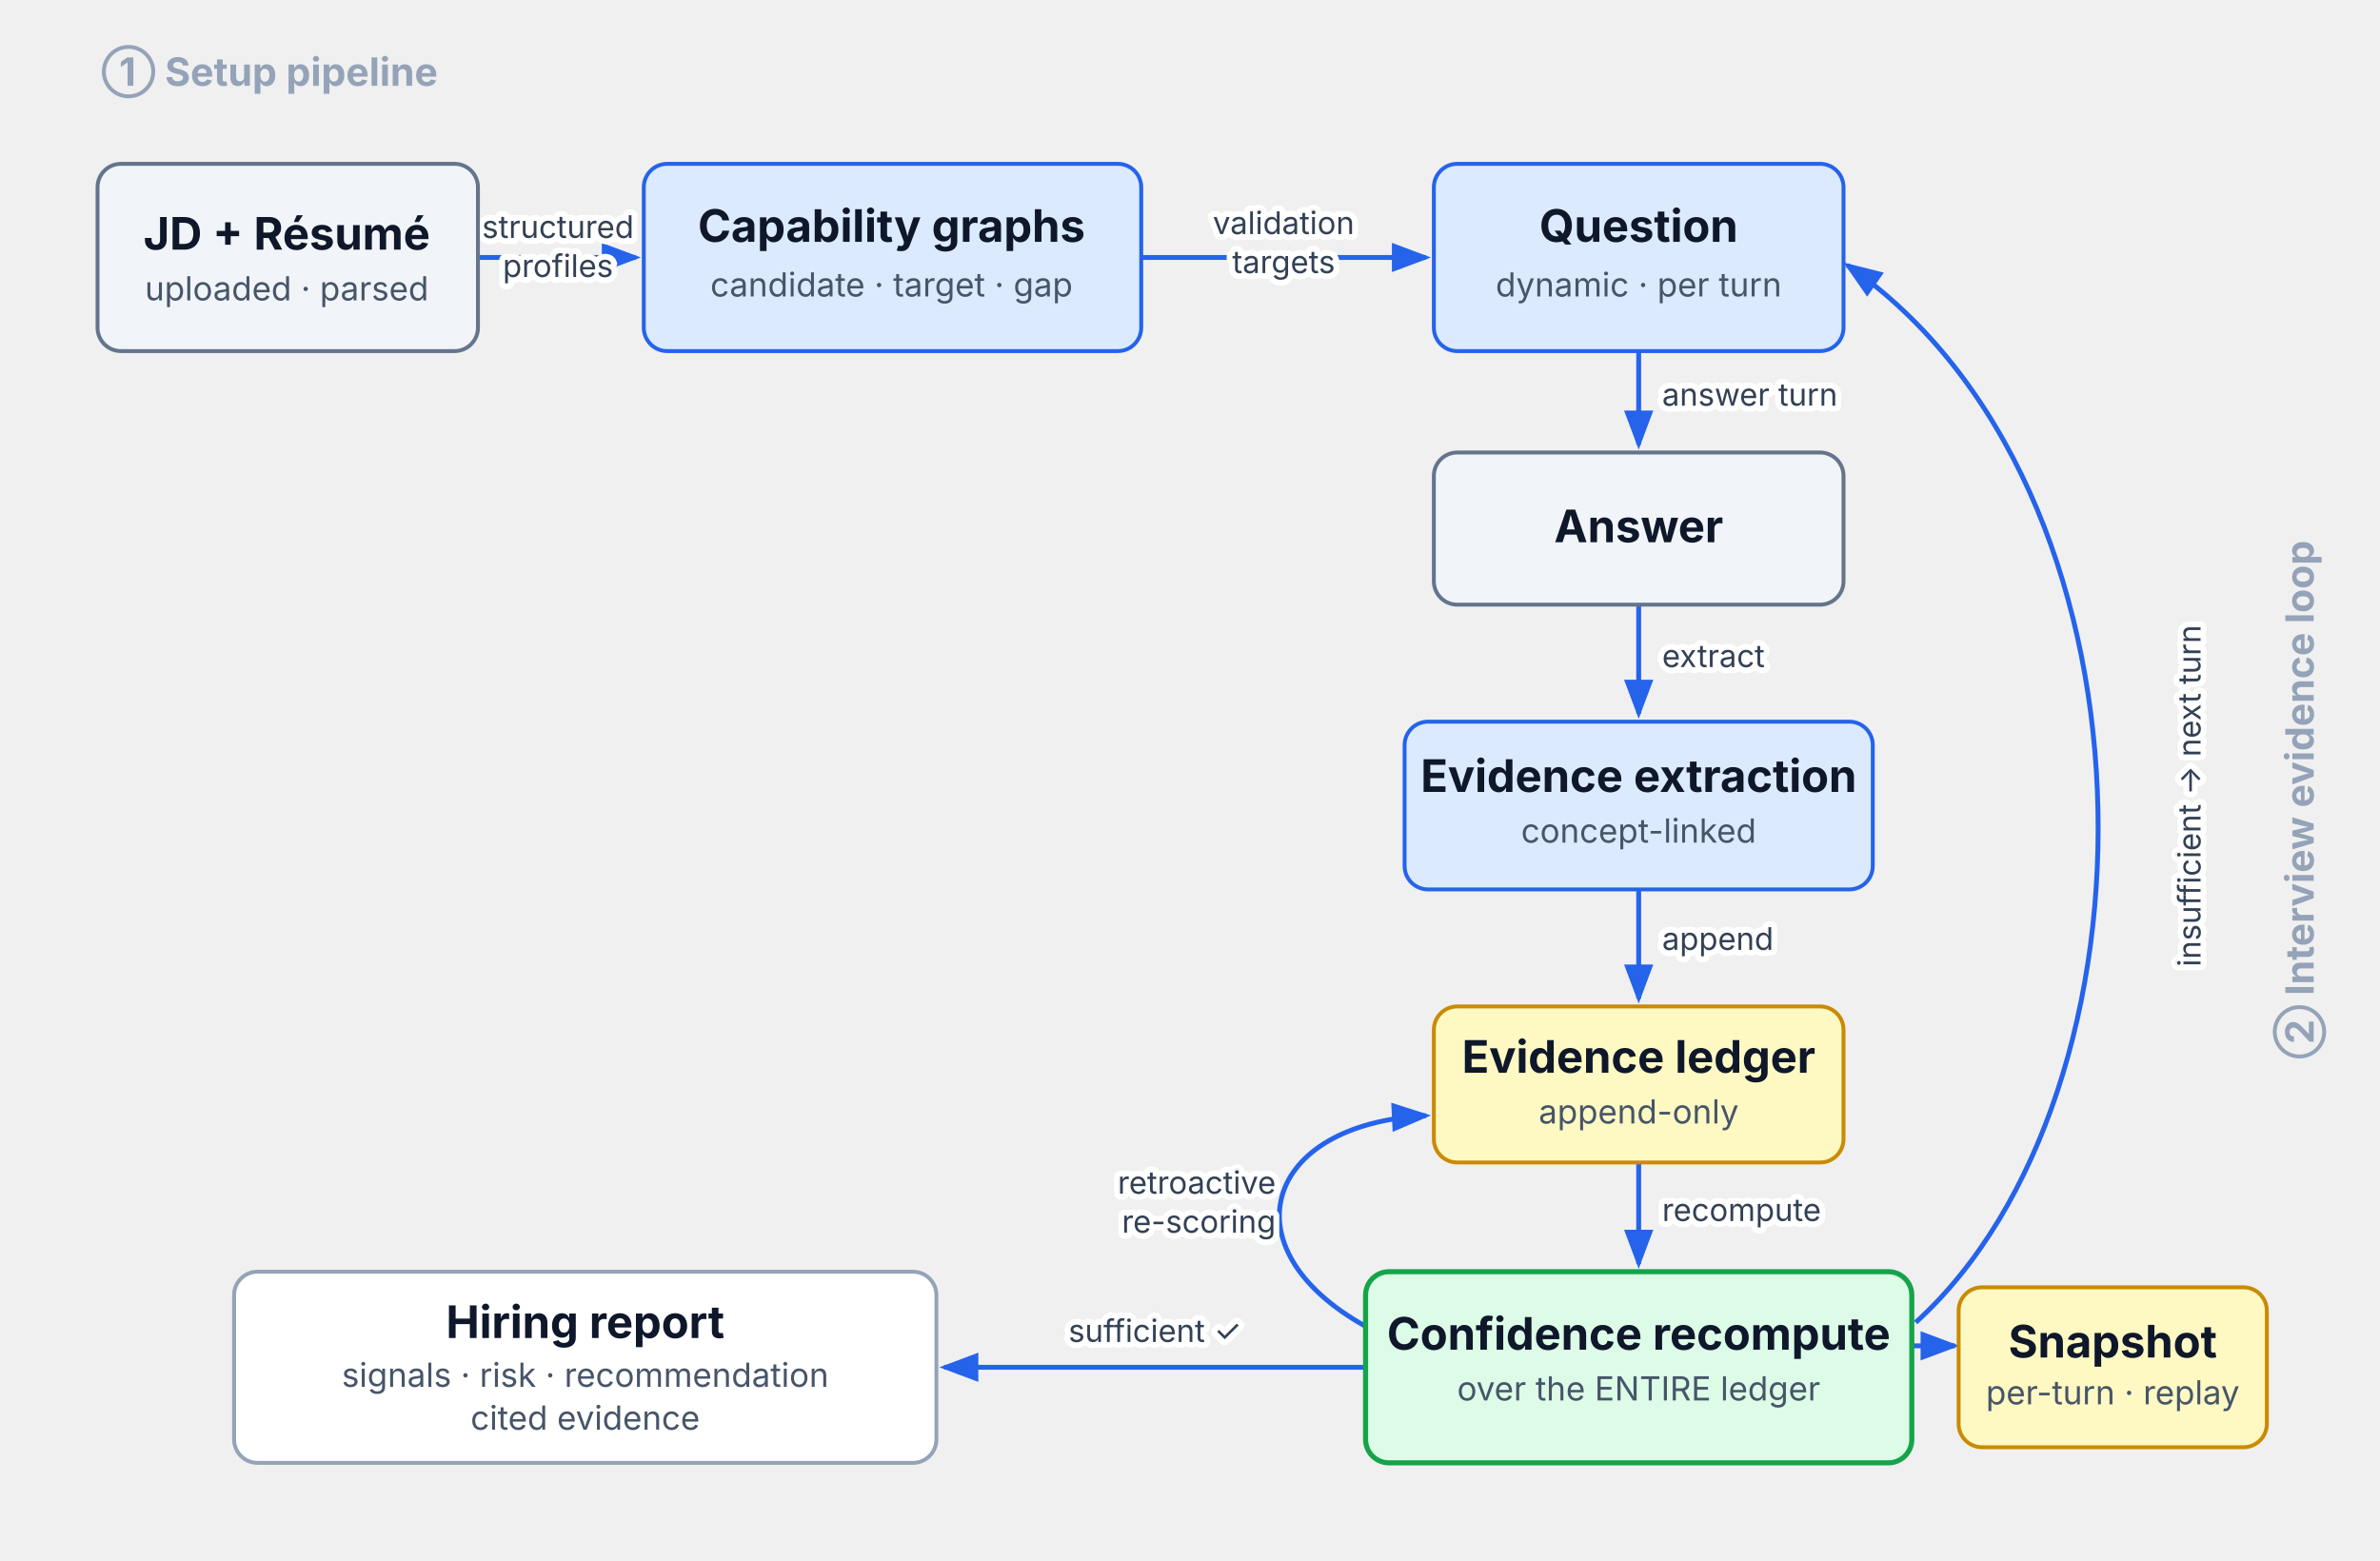
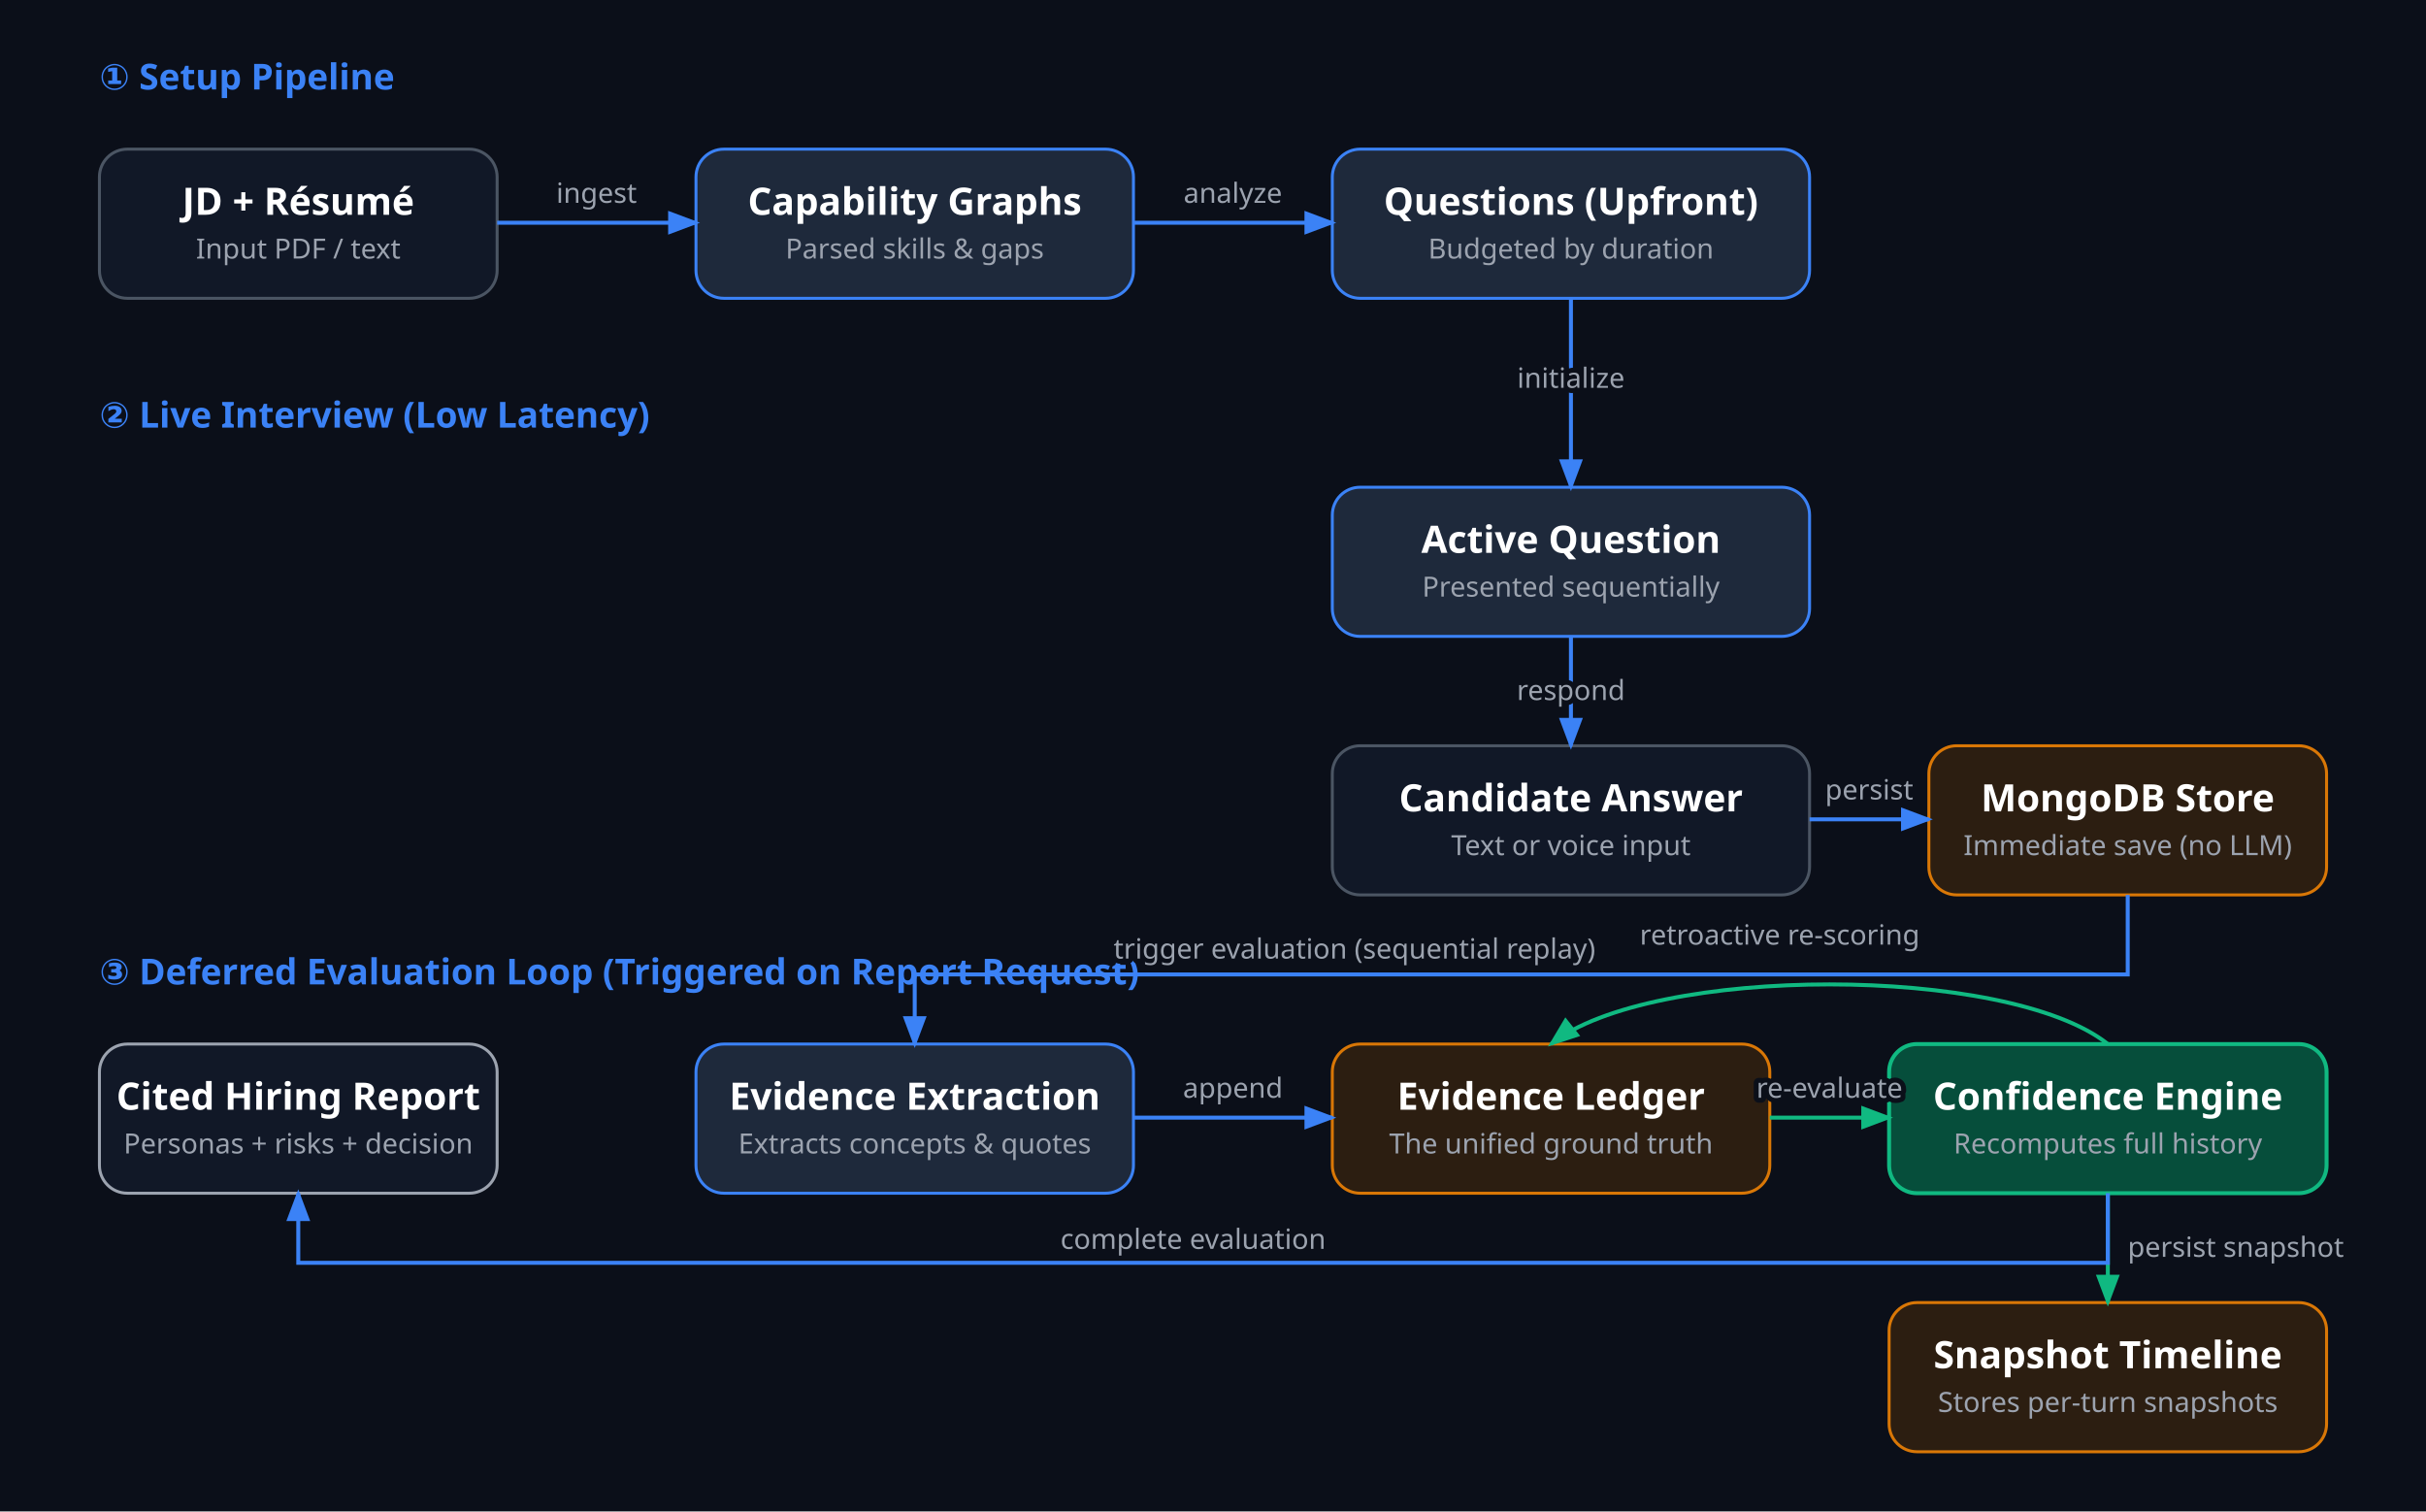
- <svg xmlns="http://www.w3.org/2000/svg" width="1220" height="800" viewBox="0 0 1220 800" font-family="Inter, 'Segoe UI', sans-serif">
+ <svg xmlns="http://www.w3.org/2000/svg" width="1220" height="760" viewBox="0 0 1220 760" font-family="Outfit, 'Segoe UI', sans-serif">
  <defs>
    <marker id="arrow" markerWidth="9" markerHeight="9" refX="7" refY="3" orient="auto" markerUnits="strokeWidth">
-       <path d="M0,0 L8,3 L0,6 Z" fill="#2563eb" />
+       <path d="M0,0 L8,3 L0,6 Z" fill="#3b82f6" />
+     </marker>
+     <marker id="arrow-green" markerWidth="9" markerHeight="9" refX="7" refY="3" orient="auto" markerUnits="strokeWidth">
+       <path d="M0,0 L8,3 L0,6 Z" fill="#10b981" />
    </marker>
    <style>
-       .box   { stroke-width: 2px; rx: 12; }
-       .input { fill:#f1f5f9; stroke:#64748b; }
-       .svc   { fill:#dbeafe; stroke:#2563eb; }
-       .store { fill:#fef9c3; stroke:#ca8a04; }
-       .core  { fill:#dcfce7; stroke:#16a34a; stroke-width:2.6px; }
-       .out   { fill:#ffffff; stroke:#94a3b8; }
-       .title { font-size:23px; font-weight:700; fill:#0f172a; }
-       .sub   { font-size:17px; fill:#475569; }
-       .edge  { stroke:#2563eb; stroke-width:2.5px; fill:none; }
-       .lbl   { font-size:16px; fill:#334155; paint-order:stroke; stroke:#ffffff; stroke-width:6px; stroke-linejoin:round; }
-       .phase { font-size:20px; font-weight:700; fill:#94a3b8; }
+       .bg    { fill: #0b0f19; }
+       .box   { stroke-width: 1.5px; rx: 14; }
+       .input { fill: #111827; stroke: #4b5563; }
+       .svc   { fill: #1e293b; stroke: #3b82f6; }
+       .store { fill: #2c1e11; stroke: #d97706; }
+       .core  { fill: #064e3b; stroke: #10b981; stroke-width: 2px; }
+       .out   { fill: #111827; stroke: #9ca3af; }
+       .title { font-size: 19px; font-weight: 700; fill: #ffffff; }
+       .sub   { font-size: 14px; fill: #9ca3af; }
+       .edge  { stroke: #3b82f6; stroke-width: 2px; fill: none; }
+       .edge-green { stroke: #10b981; stroke-width: 2px; fill: none; }
+       .lbl   { font-size: 14px; font-weight: 500; fill: #9ca3af; paint-order: stroke; stroke: #0b0f19; stroke-width: 5px; stroke-linejoin: round; }
+       .phase { font-size: 18px; font-weight: 700; fill: #3b82f6; }
    </style>
  </defs>
-   <text class="phase" x="52" y="44">① Setup pipeline</text>
-   <text class="phase" x="1186" y="410" text-anchor="middle" transform="rotate(-90 1186 410)">② Interview evidence loop</text>
-   <path class="edge" d="M245,132 L326,132" marker-end="url(#arrow)" />
-   <path class="edge" d="M585,132 L731,132" marker-end="url(#arrow)" />
-   <path class="edge" d="M840,180 L840,228" marker-end="url(#arrow)" />
-   <path class="edge" d="M840,310 L840,366" marker-end="url(#arrow)" />
-   <path class="edge" d="M840,456 L840,512" marker-end="url(#arrow)" />
-   <path class="edge" d="M840,596 L840,648" marker-end="url(#arrow)" />
-   <path class="edge" d="M700,701 L484,701" marker-end="url(#arrow)" />
-   <path class="edge" d="M980,690 L1002,690" marker-end="url(#arrow)" />
-   <path class="edge" d="M700,680 C628,640 648,576 731,572" marker-end="url(#arrow)" />
-   <path class="edge" d="M982,678 C1112,560 1112,250 947,136" marker-end="url(#arrow)" />
-   <text class="lbl" x="286" y="122" text-anchor="middle">structured</text>
-   <text class="lbl" x="286" y="142" text-anchor="middle">profiles</text>
-   <text class="lbl" x="658" y="120" text-anchor="middle">validation</text>
-   <text class="lbl" x="658" y="140" text-anchor="middle">targets</text>
-   <text class="lbl" x="852" y="208" text-anchor="start">answer turn</text>
-   <text class="lbl" x="852" y="342" text-anchor="start">extract</text>
-   <text class="lbl" x="852" y="487" text-anchor="start">append</text>
-   <text class="lbl" x="852" y="626" text-anchor="start">recompute</text>
-   <text class="lbl" x="592" y="688" text-anchor="middle">sufficient ✓</text>
-   <text class="lbl" x="654" y="612" text-anchor="end">retroactive</text>
-   <text class="lbl" x="654" y="632" text-anchor="end">re-scoring</text>
-   <text class="lbl" x="1128" y="408" text-anchor="middle" transform="rotate(-90 1128 408)">insufficient → next turn</text>
-   <rect class="box input" x="50" y="84" width="195" height="96" rx="12" />
-   <text class="title" x="147" y="128" text-anchor="middle">JD + Résumé</text>
-   <text class="sub" x="147" y="154" text-anchor="middle">uploaded · parsed</text>
-   <rect class="box svc" x="330" y="84" width="255" height="96" rx="12" />
-   <text class="title" x="457" y="124" text-anchor="middle">Capability graphs</text>
-   <text class="sub" x="457" y="152" text-anchor="middle">candidate · target · gap</text>
-   <rect class="box svc" x="735" y="84" width="210" height="96" rx="12" />
-   <text class="title" x="840" y="124" text-anchor="middle">Question</text>
-   <text class="sub" x="840" y="152" text-anchor="middle">dynamic · per turn</text>
-   <rect class="box input" x="735" y="232" width="210" height="78" rx="12" />
-   <text class="title" x="840" y="278" text-anchor="middle">Answer</text>
-   <rect class="box svc" x="720" y="370" width="240" height="86" rx="12" />
-   <text class="title" x="840" y="406" text-anchor="middle">Evidence extraction</text>
-   <text class="sub" x="840" y="432" text-anchor="middle">concept-linked</text>
-   <rect class="box store" x="735" y="516" width="210" height="80" rx="12" />
-   <text class="title" x="840" y="550" text-anchor="middle">Evidence ledger</text>
-   <text class="sub" x="840" y="576" text-anchor="middle">append-only</text>
-   <rect class="box core" x="700" y="652" width="280" height="98" rx="12" />
-   <text class="title" x="840" y="692" text-anchor="middle">Confidence recompute</text>
-   <text class="sub" x="840" y="718" text-anchor="middle">over the ENTIRE ledger</text>
-   <rect class="box store" x="1004" y="660" width="158" height="82" rx="12" />
-   <text class="title" x="1083" y="696" text-anchor="middle" font-size="20">Snapshot</text>
-   <text class="sub" x="1083" y="720" text-anchor="middle" font-size="16">per-turn · replay</text>
-   <rect class="box out" x="120" y="652" width="360" height="98" rx="12" />
-   <text class="title" x="300" y="686" text-anchor="middle">Hiring report</text>
-   <text class="sub" x="300" y="711" text-anchor="middle">signals · risk · recommendation</text>
-   <text class="sub" x="300" y="733" text-anchor="middle" font-size="16">cited evidence</text>
+   <rect width="100%" height="100%" class="bg" />
+   <text class="phase" x="50" y="45">① Setup Pipeline</text>
+   <text class="phase" x="50" y="215">② Live Interview (Low Latency)</text>
+   <text class="phase" x="50" y="495">③ Deferred Evaluation Loop (Triggered on Report Request)</text>
+   <rect class="box input" x="50" y="75" width="200" height="75" />
+   <text class="title" x="150" y="108" text-anchor="middle">JD + Résumé</text>
+   <text class="sub" x="150" y="130" text-anchor="middle">Input PDF / text</text>
+   <rect class="box svc" x="350" y="75" width="220" height="75" />
+   <text class="title" x="460" y="108" text-anchor="middle">Capability Graphs</text>
+   <text class="sub" x="460" y="130" text-anchor="middle">Parsed skills &amp; gaps</text>
+   <rect class="box svc" x="670" y="75" width="240" height="75" />
+   <text class="title" x="790" y="108" text-anchor="middle">Questions (Upfront)</text>
+   <text class="sub" x="790" y="130" text-anchor="middle">Budgeted by duration</text>
+   <path class="edge" d="M250,112 L350,112" marker-end="url(#arrow)" />
+   <path class="edge" d="M570,112 L670,112" marker-end="url(#arrow)" />
+   <text class="lbl" x="300" y="102" text-anchor="middle">ingest</text>
+   <text class="lbl" x="620" y="102" text-anchor="middle">analyze</text>
+   <rect class="box svc" x="670" y="245" width="240" height="75" />
+   <text class="title" x="790" y="278" text-anchor="middle">Active Question</text>
+   <text class="sub" x="790" y="300" text-anchor="middle">Presented sequentially</text>
+   <rect class="box input" x="670" y="375" width="240" height="75" />
+   <text class="title" x="790" y="408" text-anchor="middle">Candidate Answer</text>
+   <text class="sub" x="790" y="430" text-anchor="middle">Text or voice input</text>
+   <rect class="box store" x="970" y="375" width="200" height="75" />
+   <text class="title" x="1070" y="408" text-anchor="middle">MongoDB Store</text>
+   <text class="sub" x="1070" y="430" text-anchor="middle">Immediate save (no LLM)</text>
+   <path class="edge" d="M790,150 L790,245" marker-end="url(#arrow)" />
+   <path class="edge" d="M790,320 L790,375" marker-end="url(#arrow)" />
+   <path class="edge" d="M910,412 L970,412" marker-end="url(#arrow)" />
+   <text class="lbl" x="790" y="195" text-anchor="middle">initialize</text>
+   <text class="lbl" x="790" y="352" text-anchor="middle">respond</text>
+   <text class="lbl" x="940" y="402" text-anchor="middle">persist</text>
+   <rect class="box svc" x="350" y="525" width="220" height="75" />
+   <text class="title" x="460" y="558" text-anchor="middle">Evidence Extraction</text>
+   <text class="sub" x="460" y="580" text-anchor="middle">Extracts concepts &amp; quotes</text>
+   <rect class="box store" x="670" y="525" width="220" height="75" />
+   <text class="title" x="780" y="558" text-anchor="middle">Evidence Ledger</text>
+   <text class="sub" x="780" y="580" text-anchor="middle">The unified ground truth</text>
+   <rect class="box core" x="950" y="525" width="220" height="75" />
+   <text class="title" x="1060" y="558" text-anchor="middle">Confidence Engine</text>
+   <text class="sub" x="1060" y="580" text-anchor="middle">Recomputes full history</text>
+   <rect class="box store" x="950" y="655" width="220" height="75" />
+   <text class="title" x="1060" y="688" text-anchor="middle">Snapshot Timeline</text>
+   <text class="sub" x="1060" y="710" text-anchor="middle">Stores per-turn snapshots</text>
+   <rect class="box out" x="50" y="525" width="200" height="75" />
+   <text class="title" x="150" y="558" text-anchor="middle">Cited Hiring Report</text>
+   <text class="sub" x="150" y="580" text-anchor="middle">Personas + risks + decision</text>
+   <path class="edge" d="M1070,450 L1070,490 L460,490 L460,525" marker-end="url(#arrow)" />
+   <path class="edge" d="M570,562 L670,562" marker-end="url(#arrow)" />
+   <path class="edge-green" d="M890,562 L950,562" marker-end="url(#arrow-green)" />
+   <path class="edge-green" d="M1060,600 L1060,655" marker-end="url(#arrow-green)" />
+   <path class="edge-green" d="M1060,525 C1010,485 830,485 780,525" marker-end="url(#arrow-green)" />
+   <path class="edge" d="M1060,600 L1060,635 L150,635 L150,600" marker-end="url(#arrow)" />
+   <text class="lbl" x="560" y="482" text-anchor="start">trigger evaluation (sequential replay)</text>
+   <text class="lbl" x="620" y="552" text-anchor="middle">append</text>
+   <text class="lbl" x="920" y="552" text-anchor="middle">re-evaluate</text>
+   <text class="lbl" x="1070" y="632" text-anchor="start">persist snapshot</text>
+   <text class="lbl" x="895" y="475" text-anchor="middle">retroactive re-scoring</text>
+   <text class="lbl" x="600" y="628" text-anchor="middle">complete evaluation</text>
</svg>
